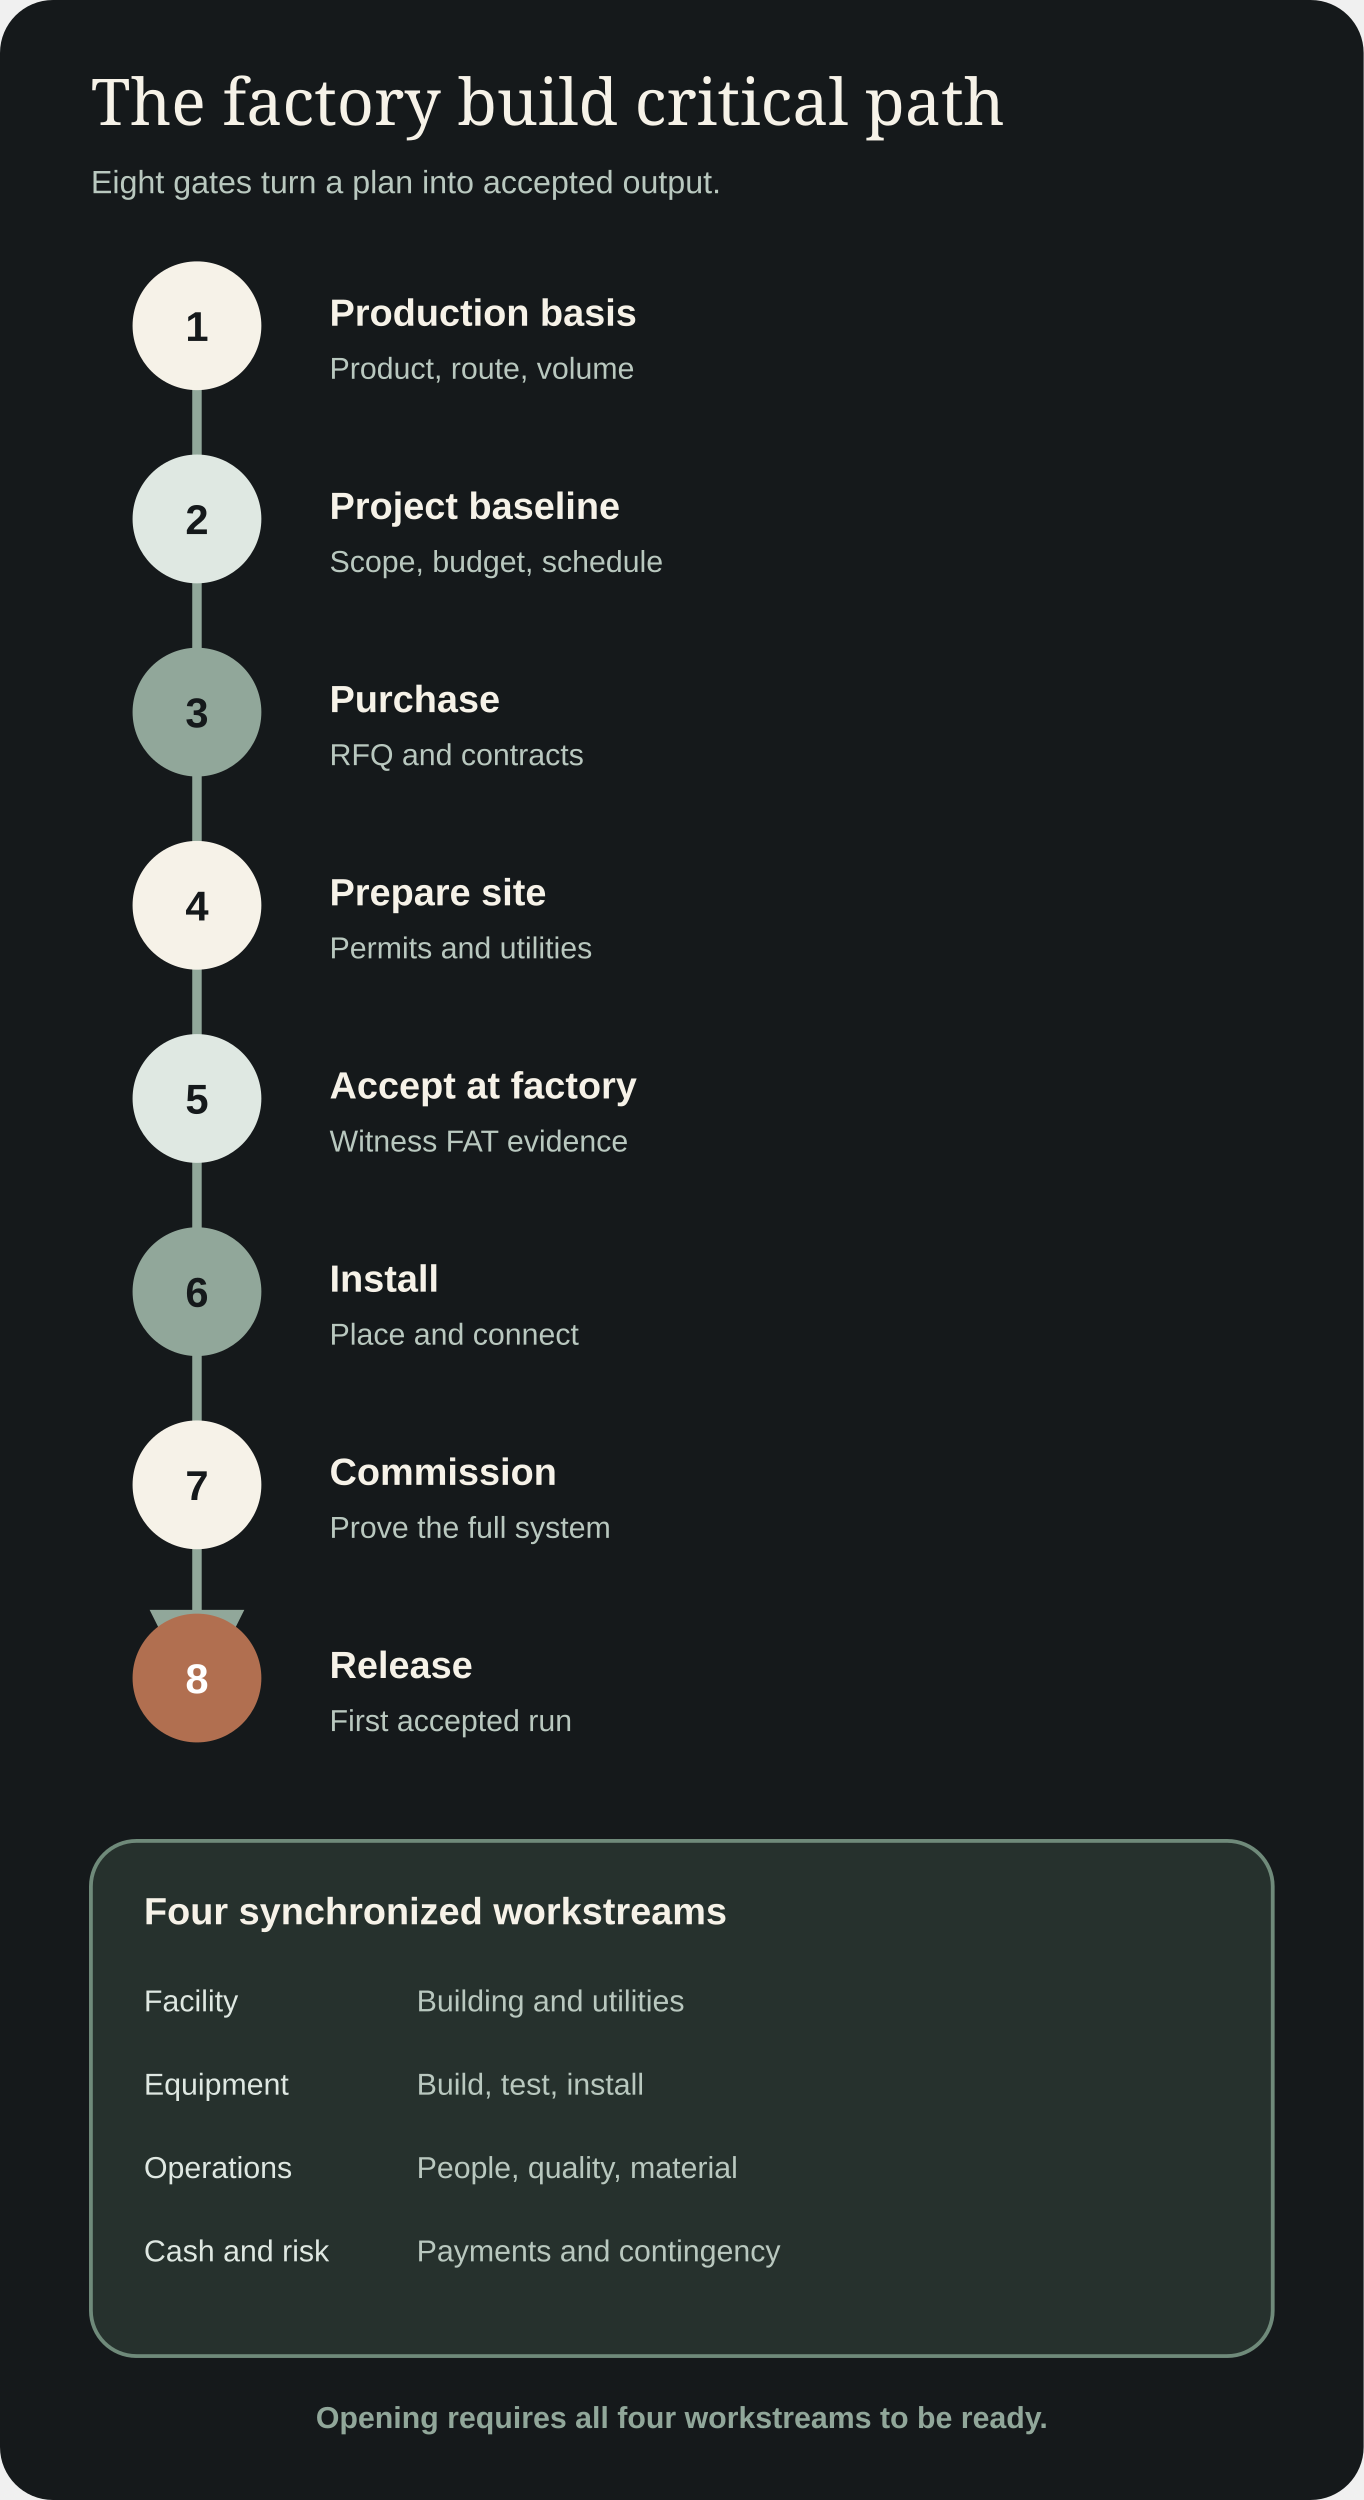
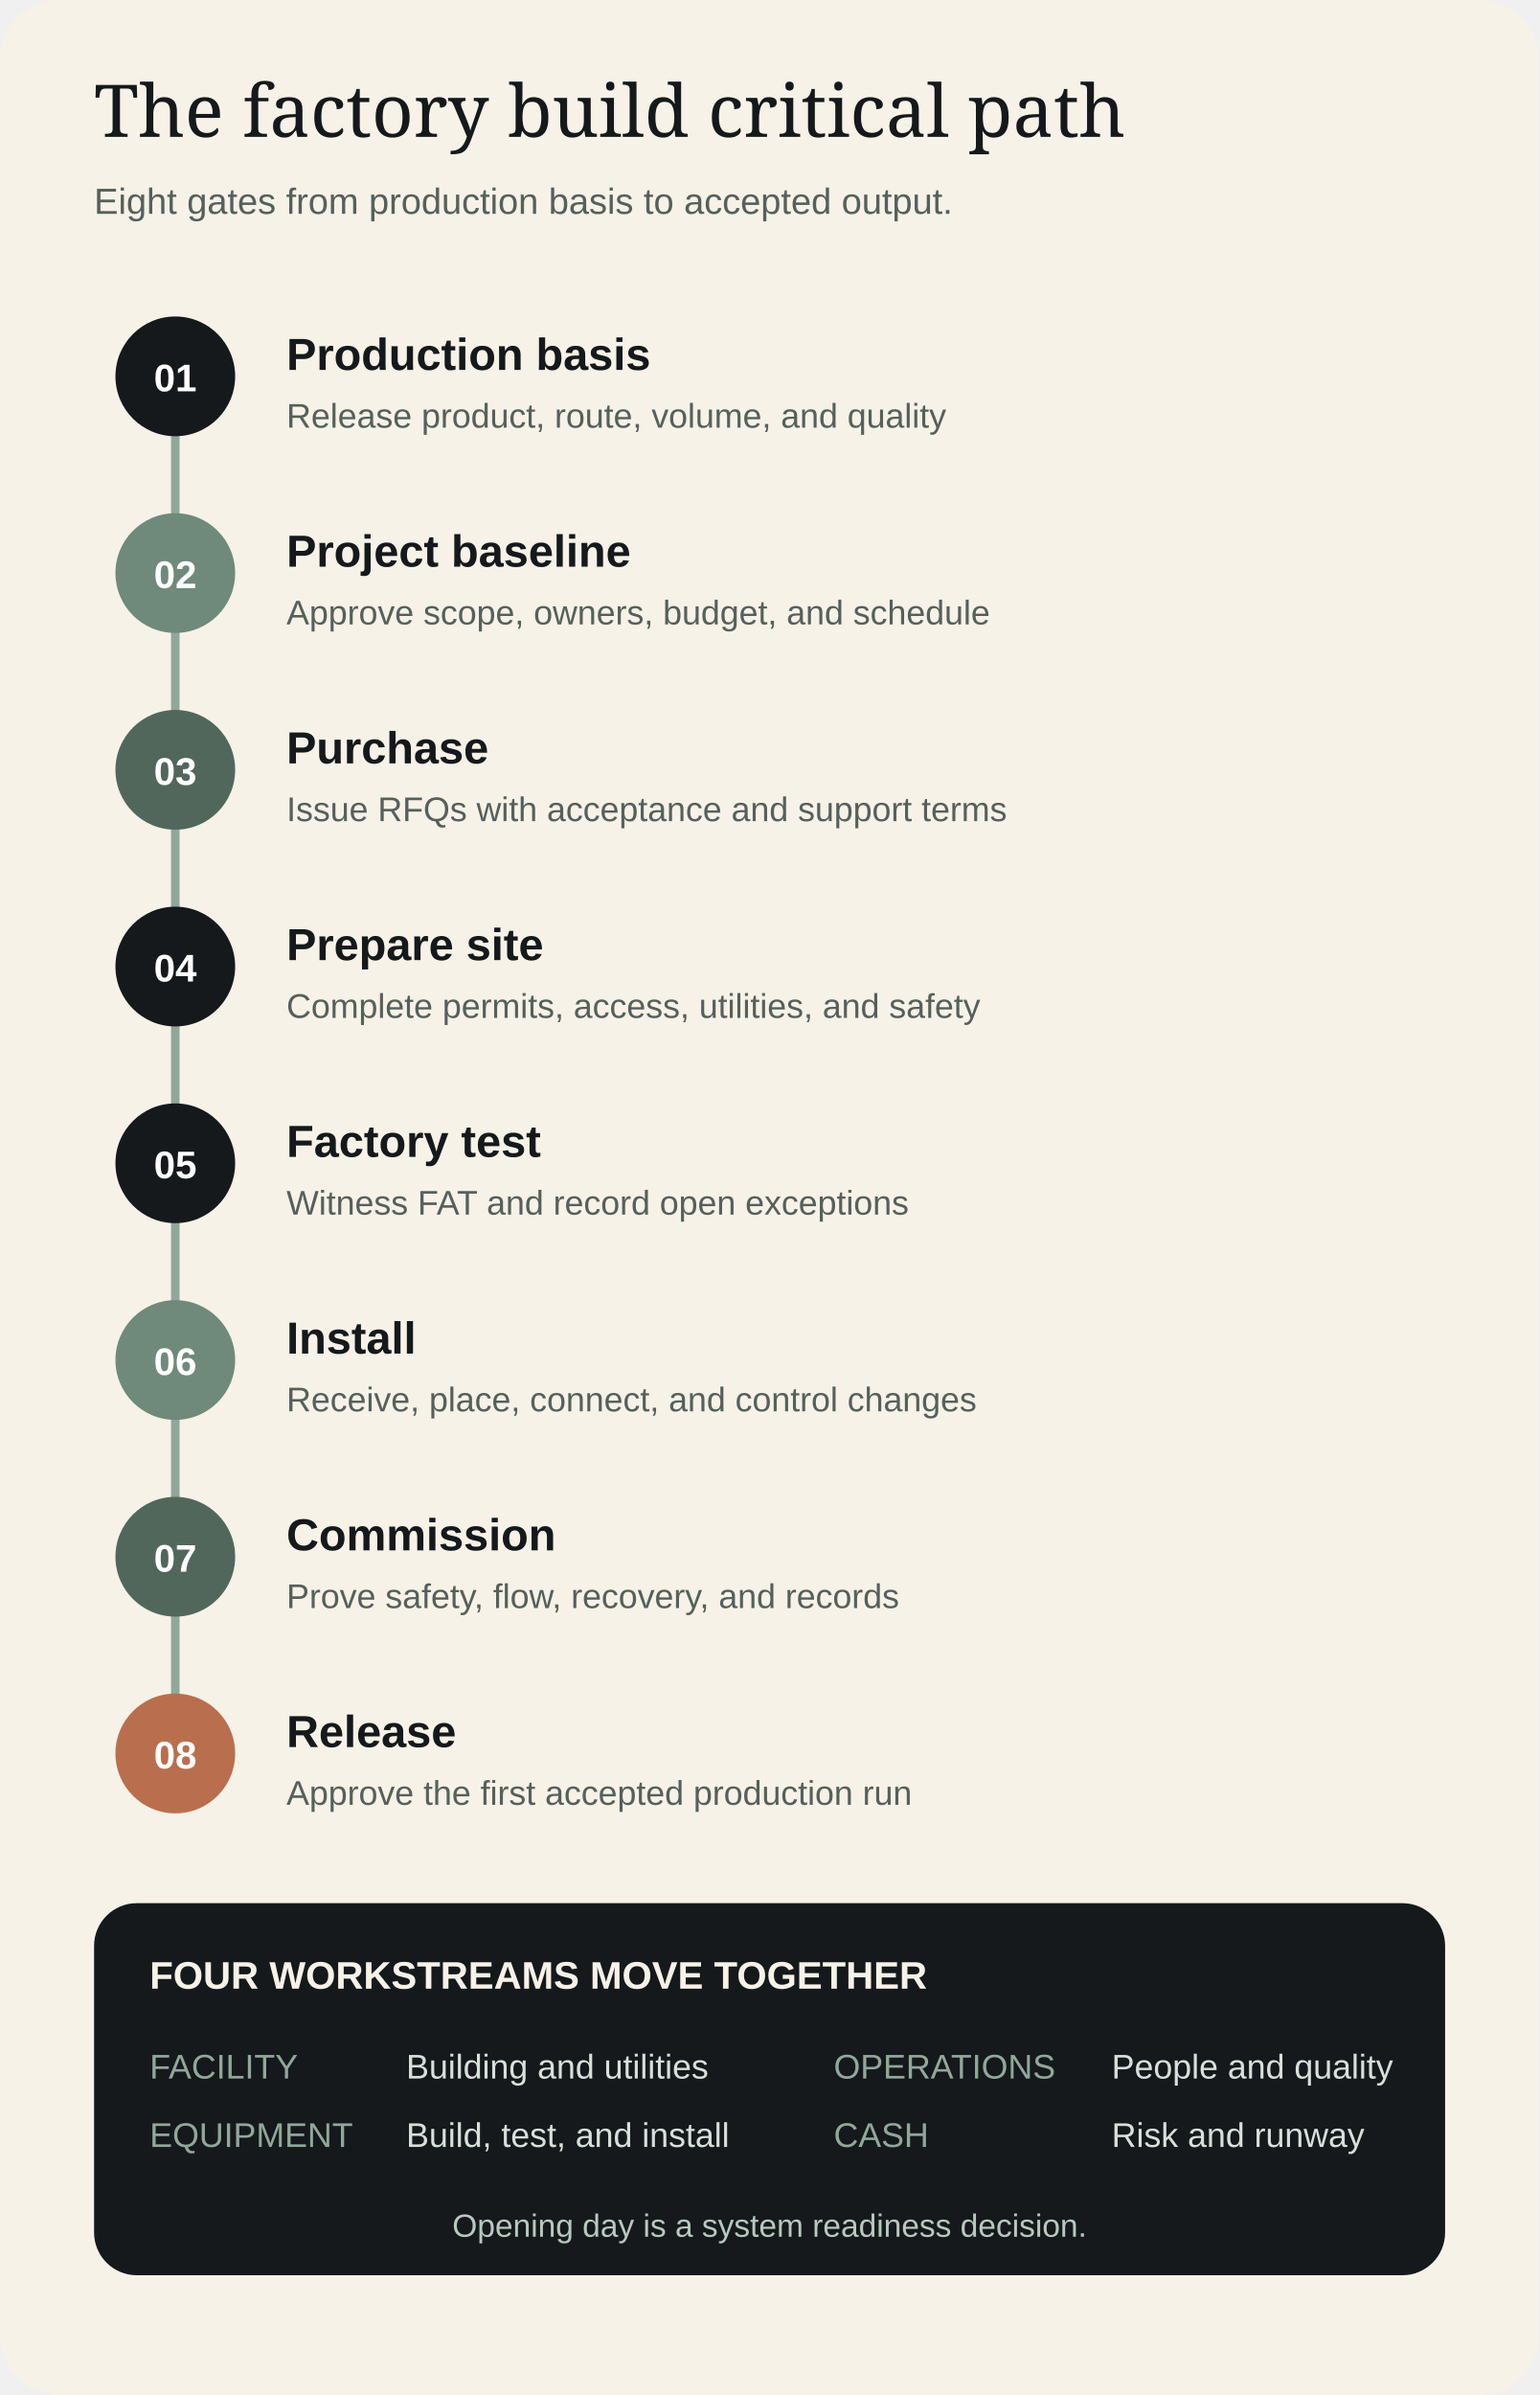
- <svg xmlns="http://www.w3.org/2000/svg" viewBox="0 0 720 1320" role="img" aria-labelledby="title desc">
-   <defs>
-     <marker id="arrow" markerWidth="10" markerHeight="10" refX="8" refY="5" orient="auto">
-       <path d="M0 0L10 5L0 10Z" fill="#91a79a" />
-     </marker>
-   </defs>
-   <rect width="720" height="1320" rx="28" fill="#15191b" />
-   <text x="48" y="66" fill="#f6f2e8" font-family="Georgia,serif" font-size="34">The factory build critical path</text>
-   <text x="48" y="102" fill="#b9c8bf" font-family="Arial,sans-serif" font-size="17">Eight gates turn a plan into accepted output.</text>
-   <path d="M104 172V890" stroke="#91a79a" stroke-width="5" marker-end="url(#arrow)" />
+ <svg xmlns="http://www.w3.org/2000/svg" viewBox="0 0 720 1120" role="img" aria-labelledby="title desc">
+   <rect width="720" height="1120" rx="28" fill="#f6f2e8" />
+   <text x="44" y="64" fill="#15191b" font-family="Georgia,serif" font-size="34">The factory build critical path</text>
+   <text x="44" y="100" fill="#56605b" font-family="Arial,sans-serif" font-size="17">Eight gates from production basis to accepted output.</text>
+   <line x1="82" y1="172" x2="82" y2="820" stroke="#91a79a" stroke-width="4" />
  <g font-family="Arial,sans-serif">
-     <g transform="translate(104 172)">
-       <circle r="34" fill="#f6f2e8" />
-       <text y="8" text-anchor="middle" fill="#15191b" font-size="22" font-weight="700">1</text>
-       <text x="70" y="0" fill="#f6f2e8" font-size="20" font-weight="700">Production basis</text>
-       <text x="70" y="28" fill="#b9c8bf" font-size="16">Product, route, volume</text>
+     <g transform="translate(82 176)">
+       <circle r="28" fill="#15191b" />
+       <text y="7" text-anchor="middle" fill="#fff" font-size="18" font-weight="700">01</text>
+       <text x="52" y="-3" fill="#15191b" font-size="21" font-weight="700">Production basis</text>
+       <text x="52" y="24" fill="#56605b" font-size="16">Release product, route, volume, and quality</text>
    </g>
-     <g transform="translate(104 274)">
-       <circle r="34" fill="#dfe8e2" />
-       <text y="8" text-anchor="middle" fill="#15191b" font-size="22" font-weight="700">2</text>
-       <text x="70" y="0" fill="#f6f2e8" font-size="20" font-weight="700">Project baseline</text>
-       <text x="70" y="28" fill="#b9c8bf" font-size="16">Scope, budget, schedule</text>
+     <g transform="translate(82 268)">
+       <circle r="28" fill="#6f8a7a" />
+       <text y="7" text-anchor="middle" fill="#fff" font-size="18" font-weight="700">02</text>
+       <text x="52" y="-3" fill="#15191b" font-size="21" font-weight="700">Project baseline</text>
+       <text x="52" y="24" fill="#56605b" font-size="16">Approve scope, owners, budget, and schedule</text>
    </g>
-     <g transform="translate(104 376)">
-       <circle r="34" fill="#91a79a" />
-       <text y="8" text-anchor="middle" fill="#15191b" font-size="22" font-weight="700">3</text>
-       <text x="70" y="0" fill="#f6f2e8" font-size="20" font-weight="700">Purchase</text>
-       <text x="70" y="28" fill="#b9c8bf" font-size="16">RFQ and contracts</text>
+     <g transform="translate(82 360)">
+       <circle r="28" fill="#52675c" />
+       <text y="7" text-anchor="middle" fill="#fff" font-size="18" font-weight="700">03</text>
+       <text x="52" y="-3" fill="#15191b" font-size="21" font-weight="700">Purchase</text>
+       <text x="52" y="24" fill="#56605b" font-size="16">Issue RFQs with acceptance and support terms</text>
    </g>
-     <g transform="translate(104 478)">
-       <circle r="34" fill="#f6f2e8" />
-       <text y="8" text-anchor="middle" fill="#15191b" font-size="22" font-weight="700">4</text>
-       <text x="70" y="0" fill="#f6f2e8" font-size="20" font-weight="700">Prepare site</text>
-       <text x="70" y="28" fill="#b9c8bf" font-size="16">Permits and utilities</text>
+     <g transform="translate(82 452)">
+       <circle r="28" fill="#15191b" />
+       <text y="7" text-anchor="middle" fill="#fff" font-size="18" font-weight="700">04</text>
+       <text x="52" y="-3" fill="#15191b" font-size="21" font-weight="700">Prepare site</text>
+       <text x="52" y="24" fill="#56605b" font-size="16">Complete permits, access, utilities, and safety</text>
    </g>
-     <g transform="translate(104 580)">
-       <circle r="34" fill="#dfe8e2" />
-       <text y="8" text-anchor="middle" fill="#15191b" font-size="22" font-weight="700">5</text>
-       <text x="70" y="0" fill="#f6f2e8" font-size="20" font-weight="700">Accept at factory</text>
-       <text x="70" y="28" fill="#b9c8bf" font-size="16">Witness FAT evidence</text>
+     <g transform="translate(82 544)">
+       <circle r="28" fill="#15191b" />
+       <text y="7" text-anchor="middle" fill="#fff" font-size="18" font-weight="700">05</text>
+       <text x="52" y="-3" fill="#15191b" font-size="21" font-weight="700">Factory test</text>
+       <text x="52" y="24" fill="#56605b" font-size="16">Witness FAT and record open exceptions</text>
    </g>
-     <g transform="translate(104 682)">
-       <circle r="34" fill="#91a79a" />
-       <text y="8" text-anchor="middle" fill="#15191b" font-size="22" font-weight="700">6</text>
-       <text x="70" y="0" fill="#f6f2e8" font-size="20" font-weight="700">Install</text>
-       <text x="70" y="28" fill="#b9c8bf" font-size="16">Place and connect</text>
+     <g transform="translate(82 636)">
+       <circle r="28" fill="#6f8a7a" />
+       <text y="7" text-anchor="middle" fill="#fff" font-size="18" font-weight="700">06</text>
+       <text x="52" y="-3" fill="#15191b" font-size="21" font-weight="700">Install</text>
+       <text x="52" y="24" fill="#56605b" font-size="16">Receive, place, connect, and control changes</text>
    </g>
-     <g transform="translate(104 784)">
-       <circle r="34" fill="#f6f2e8" />
-       <text y="8" text-anchor="middle" fill="#15191b" font-size="22" font-weight="700">7</text>
-       <text x="70" y="0" fill="#f6f2e8" font-size="20" font-weight="700">Commission</text>
-       <text x="70" y="28" fill="#b9c8bf" font-size="16">Prove the full system</text>
+     <g transform="translate(82 728)">
+       <circle r="28" fill="#52675c" />
+       <text y="7" text-anchor="middle" fill="#fff" font-size="18" font-weight="700">07</text>
+       <text x="52" y="-3" fill="#15191b" font-size="21" font-weight="700">Commission</text>
+       <text x="52" y="24" fill="#56605b" font-size="16">Prove safety, flow, recovery, and records</text>
    </g>
-     <g transform="translate(104 886)">
-       <circle r="34" fill="#b16f50" />
-       <text y="8" text-anchor="middle" fill="#fff" font-size="22" font-weight="700">8</text>
-       <text x="70" y="0" fill="#f6f2e8" font-size="20" font-weight="700">Release</text>
-       <text x="70" y="28" fill="#b9c8bf" font-size="16">First accepted run</text>
+     <g transform="translate(82 820)">
+       <circle r="28" fill="#b96f4d" />
+       <text y="7" text-anchor="middle" fill="#fff" font-size="18" font-weight="700">08</text>
+       <text x="52" y="-3" fill="#15191b" font-size="21" font-weight="700">Release</text>
+       <text x="52" y="24" fill="#56605b" font-size="16">Approve the first accepted production run</text>
    </g>
  </g>
-   <rect x="48" y="972" width="624" height="272" rx="24" fill="#26312d" stroke="#6f8a7a" stroke-width="2" />
-   <text x="76" y="1016" fill="#f6f2e8" font-family="Arial,sans-serif" font-size="20" font-weight="700">Four synchronized workstreams</text>
+   <rect x="44" y="890" width="632" height="174" rx="20" fill="#15191b" />
+   <text x="70" y="930" fill="#f6f2e8" font-family="Arial,sans-serif" font-size="18" font-weight="700">FOUR WORKSTREAMS MOVE TOGETHER</text>
  <g font-family="Arial,sans-serif" font-size="16">
-     <text x="76" y="1062" fill="#dfe8e2">Facility</text>
-     <text x="220" y="1062" fill="#b9c8bf">Building and utilities</text>
-     <text x="76" y="1106" fill="#dfe8e2">Equipment</text>
-     <text x="220" y="1106" fill="#b9c8bf">Build, test, install</text>
-     <text x="76" y="1150" fill="#dfe8e2">Operations</text>
-     <text x="220" y="1150" fill="#b9c8bf">People, quality, material</text>
-     <text x="76" y="1194" fill="#dfe8e2">Cash and risk</text>
-     <text x="220" y="1194" fill="#b9c8bf">Payments and contingency</text>
+     <text x="70" y="972" fill="#91a79a">FACILITY</text>
+     <text x="190" y="972" fill="#d7e0da">Building and utilities</text>
+     <text x="70" y="1004" fill="#91a79a">EQUIPMENT</text>
+     <text x="190" y="1004" fill="#d7e0da">Build, test, and install</text>
+     <text x="390" y="972" fill="#91a79a">OPERATIONS</text>
+     <text x="520" y="972" fill="#d7e0da">People and quality</text>
+     <text x="390" y="1004" fill="#91a79a">CASH</text>
+     <text x="520" y="1004" fill="#d7e0da">Risk and runway</text>
  </g>
-   <text x="360" y="1282" text-anchor="middle" fill="#91a79a" font-family="Arial,sans-serif" font-size="16" font-weight="700">Opening requires all four workstreams to be ready.</text>
+   <text x="360" y="1046" text-anchor="middle" fill="#b9c8bf" font-family="Arial,sans-serif" font-size="15">Opening day is a system readiness decision.</text>
</svg>
